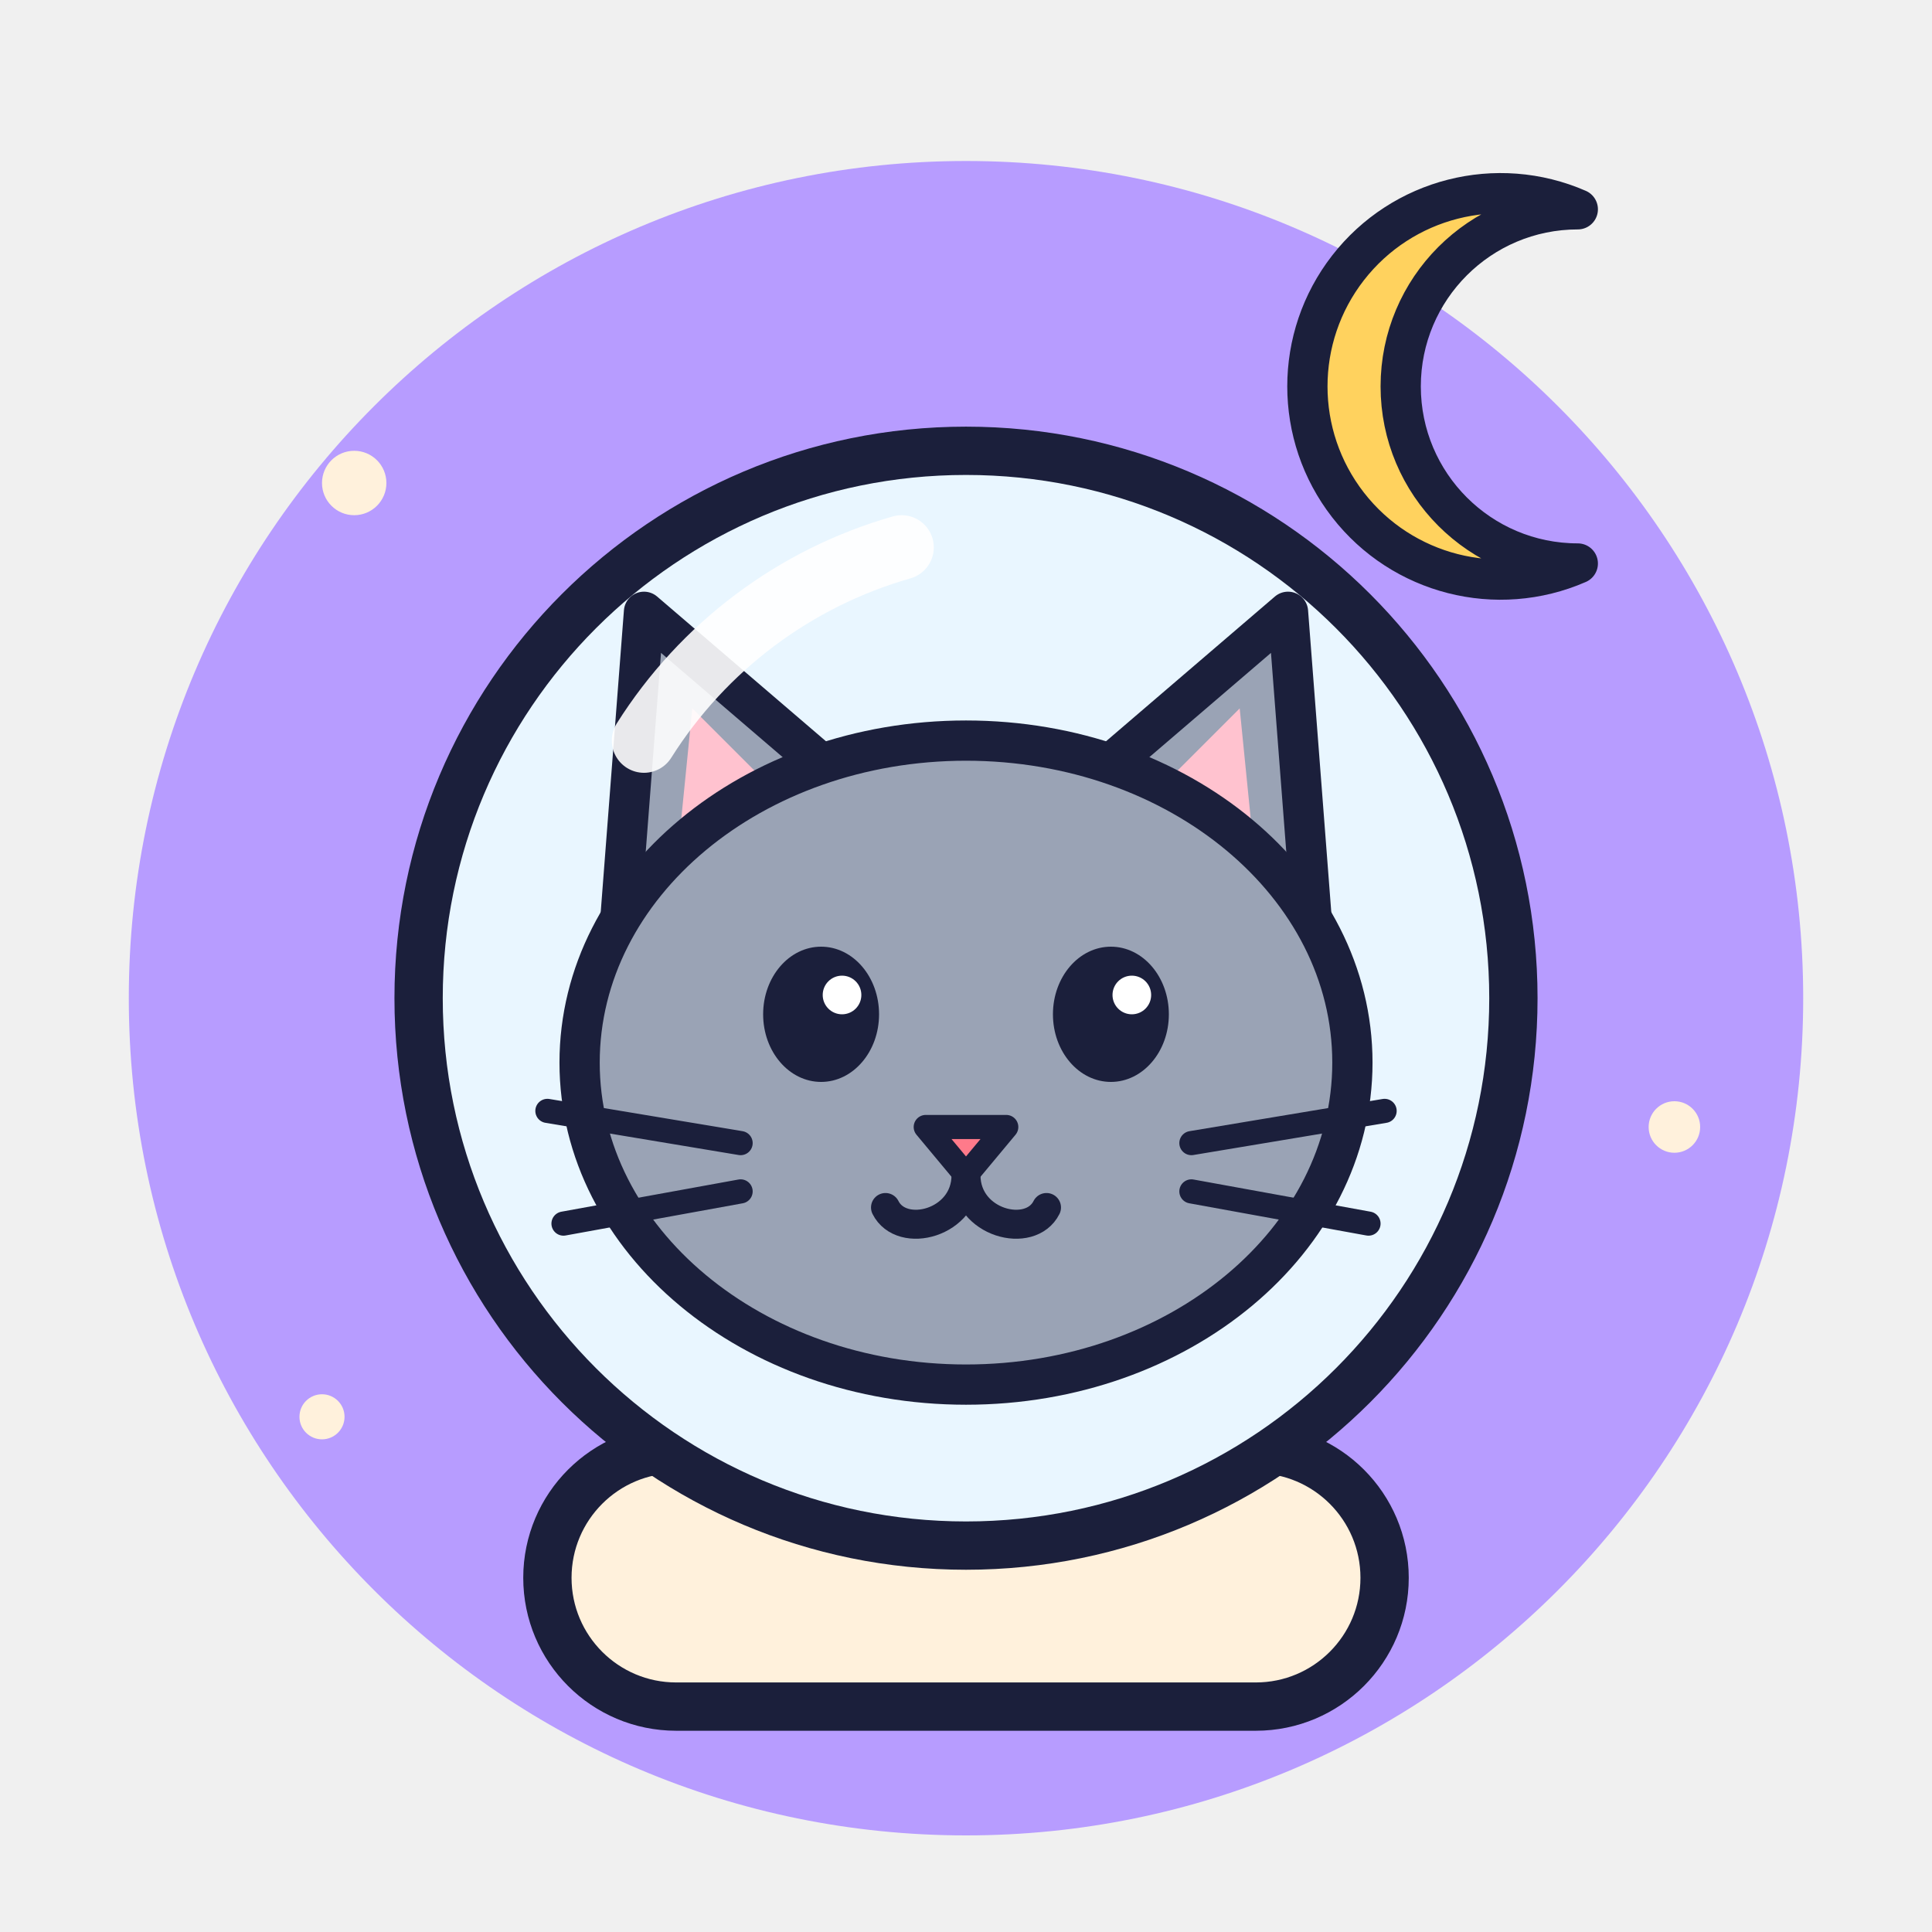
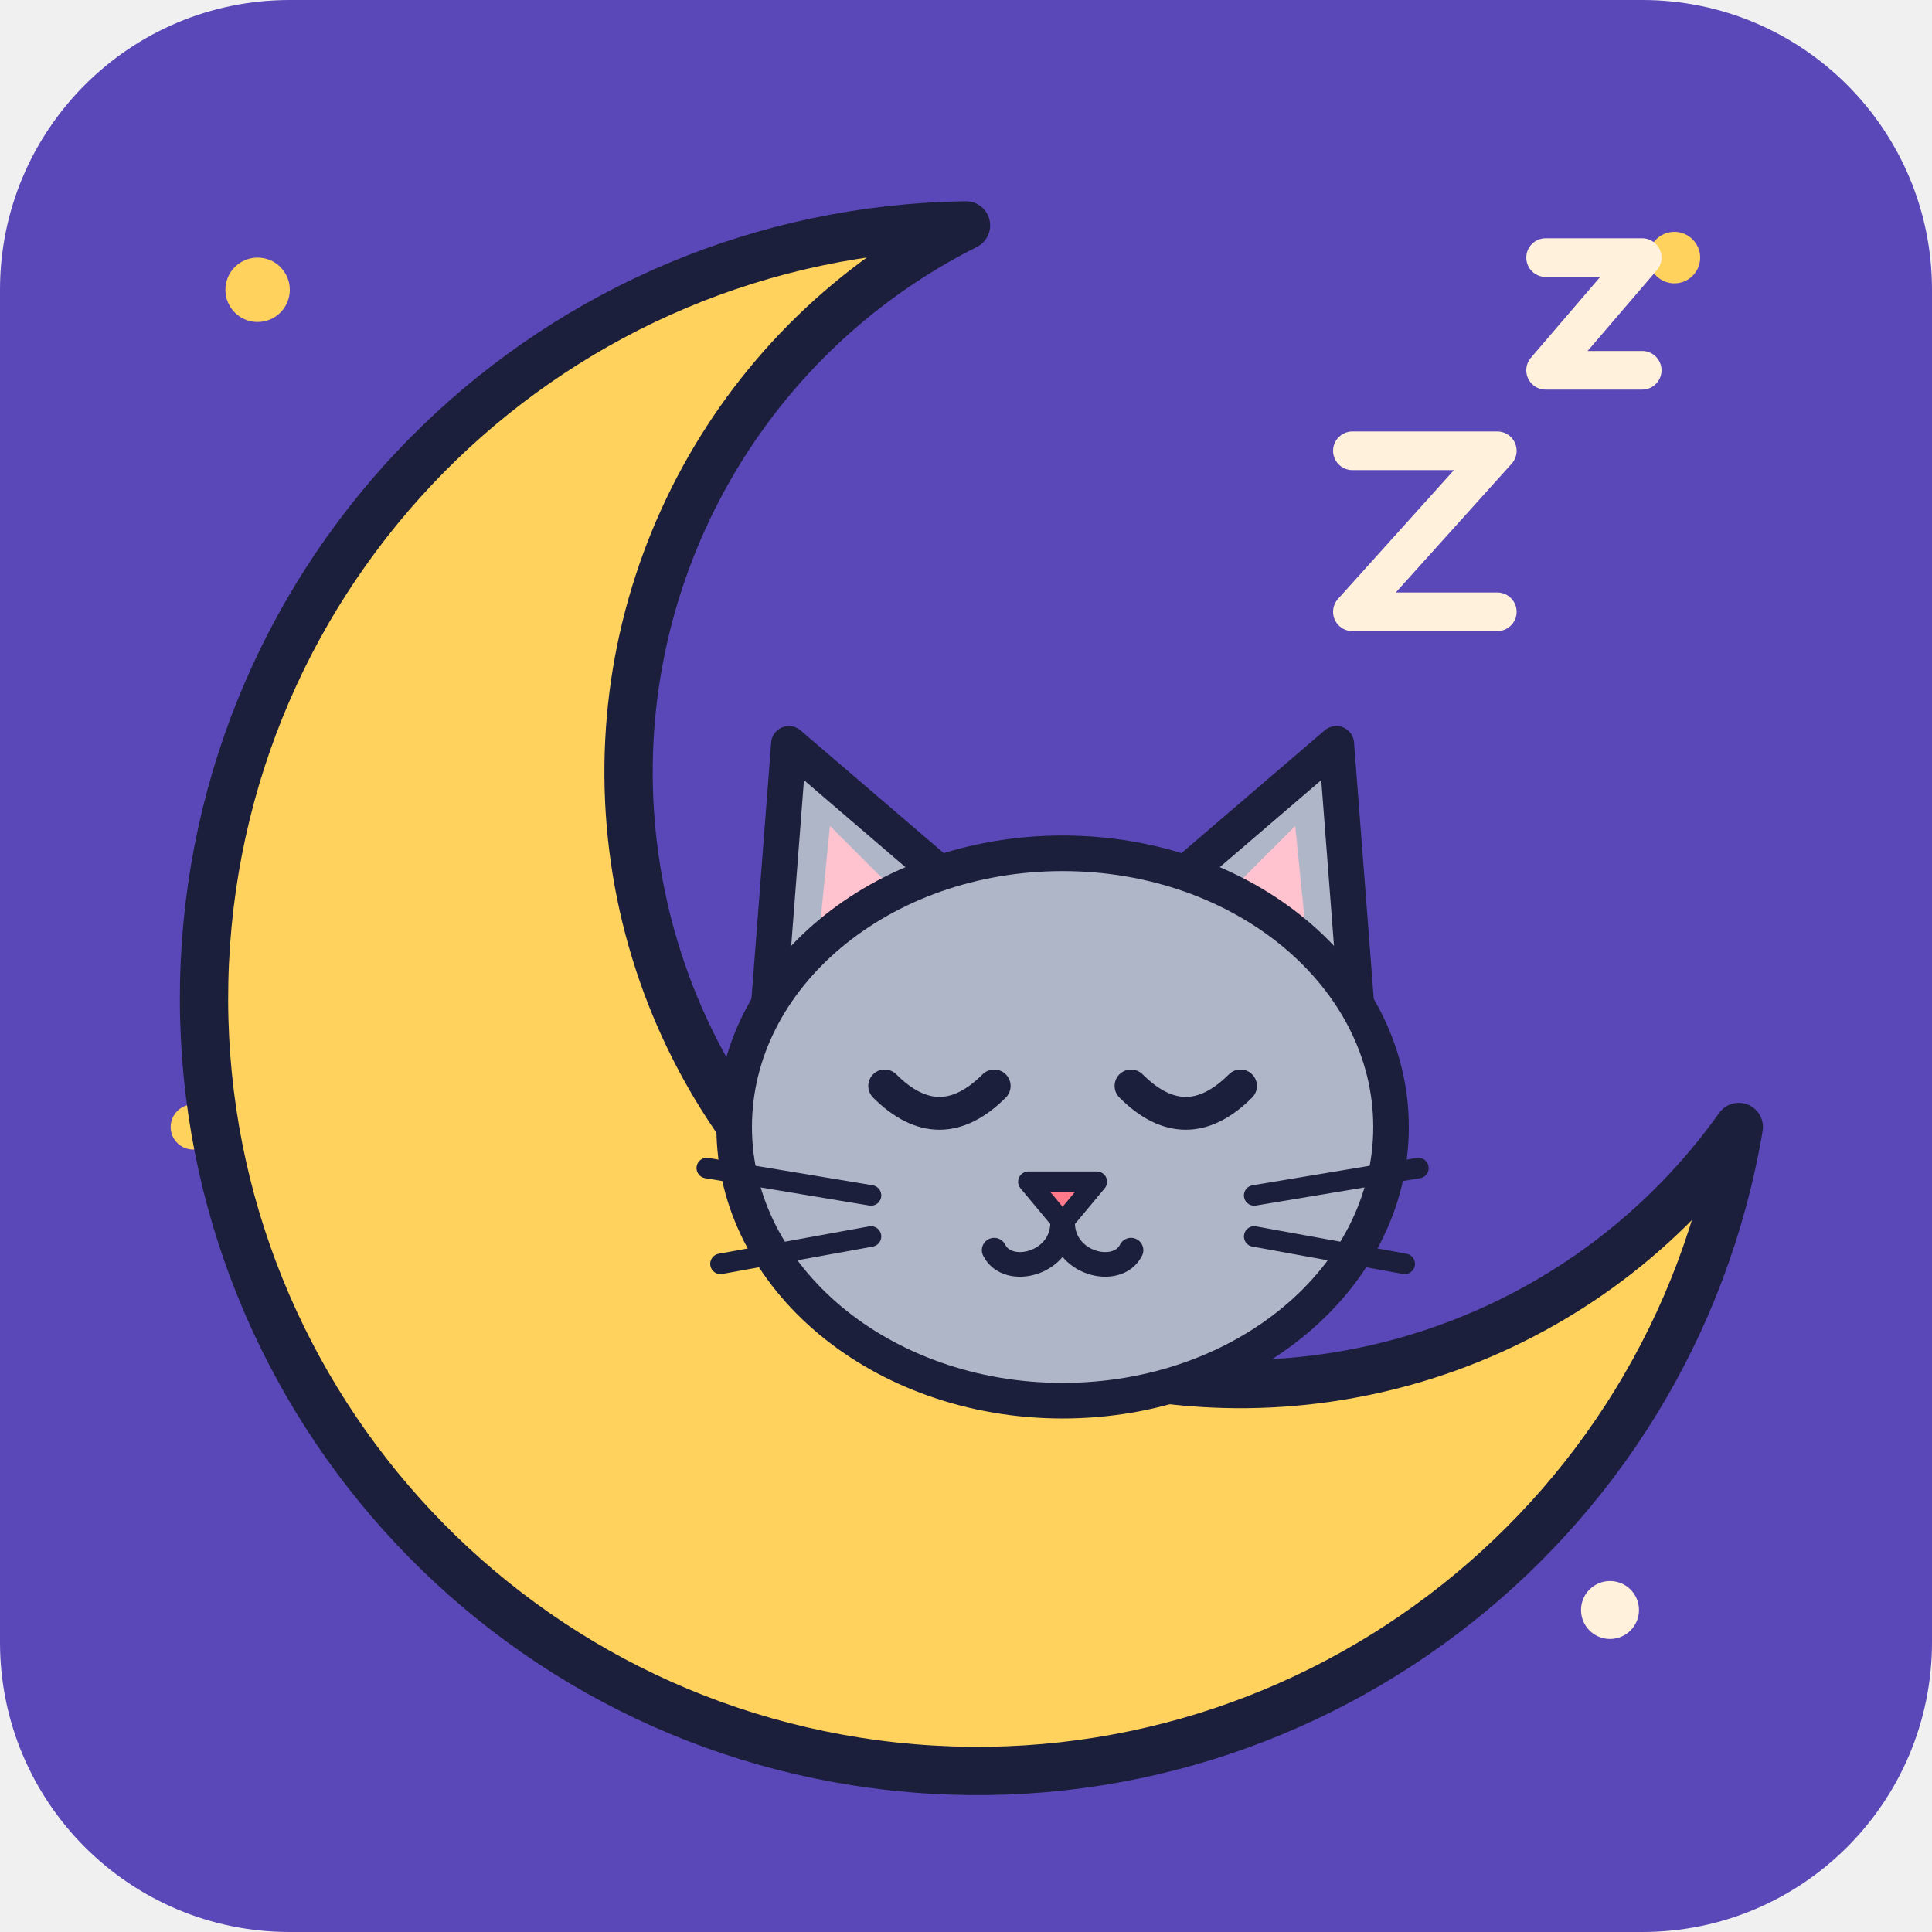
- <svg xmlns="http://www.w3.org/2000/svg" viewBox="0 0 120 120" role="img" aria-label="Luna, cat astronaut">
-   <circle cx="60" cy="62" r="52" fill="#B79CFF" />
-   <circle cx="22" cy="30" r="2" fill="#FFF1DC" />
-   <circle cx="104" cy="70" r="1.6" fill="#FFF1DC" />
-   <circle cx="20" cy="88" r="1.4" fill="#FFF1DC" />
-   <g transform="translate(94 24)">
-     <path d="M4 -11 A12 12 0 1 0 4 11 A9 9 0 1 1 4 -11 Z" fill="#FFD25E" stroke="#1B1F3B" stroke-width="2.5" stroke-linejoin="round" />
+ <svg xmlns="http://www.w3.org/2000/svg" width="120" height="120" viewBox="0 0 120 120" role="img" aria-label="Luna, cat astronaut">
+   <rect width="120" height="120" rx="18" fill="#5B48B8" />
+   <circle cx="16" cy="18" r="2" fill="#FFD25E" />
+   <circle cx="104" cy="16" r="1.6" fill="#FFD25E" />
+   <circle cx="12" cy="70" r="1.4" fill="#FFD25E" />
+   <circle cx="100" cy="100" r="1.8" fill="#FFF1DC" />
+   <path d="M60 14 A48 48 0 1 0 108 70 A38 38 0 1 1 60 14 Z" fill="#FFD25E" stroke="#1B1F3B" stroke-width="3" stroke-linejoin="round" />
+   <g transform="translate(66 70) scale(0.85)">
+     <path d="M-22 -2 L-20 -28 L-6 -16 Z M22 -2 L20 -28 L6 -16 Z" fill="#AEB6C8" stroke="#1B1F3B" stroke-width="2.6" stroke-linejoin="round" />
+     <path d="M-18 -12 L-17 -22 L-11 -16 Z M18 -12 L17 -22 L11 -16 Z" fill="#FFC2CF" />
+     <ellipse cx="0" cy="0" rx="24" ry="20" fill="#AEB6C8" stroke="#1B1F3B" stroke-width="2.6" />
+     <path d="M-13 -3 Q-9 1 -5 -3 M5 -3 Q9 1 13 -3" fill="none" stroke="#1B1F3B" stroke-width="2.4" stroke-linecap="round" />
+     <path d="M-2.5 4 H2.5 L0 7 Z" fill="#FF7A8A" stroke="#1B1F3B" stroke-width="1.5" stroke-linejoin="round" />
+     <path d="M0 7 C0 10 -4 11 -5 9 M0 7 C0 10 4 11 5 9" fill="none" stroke="#1B1F3B" stroke-width="1.8" stroke-linecap="round" />
+     <path d="M-14 5 L-26 3 M-14 8 L-25 10 M14 5 L26 3 M14 8 L25 10" stroke="#1B1F3B" stroke-width="1.5" stroke-linecap="round" />
  </g>
-   <rect x="34" y="90" width="52" height="16" rx="8" fill="#FFF1DC" stroke="#1B1F3B" stroke-width="3" />
-   <circle cx="60" cy="62" r="34" fill="#E9F6FF" stroke="#1B1F3B" stroke-width="3" />
-   <path d="M38 64 L40 38 L54 50 Z" fill="#9AA3B5" stroke="#1B1F3B" stroke-width="2.5" stroke-linejoin="round" />
-   <path d="M82 64 L80 38 L66 50 Z" fill="#9AA3B5" stroke="#1B1F3B" stroke-width="2.5" stroke-linejoin="round" />
-   <path d="M42 54 L43 44 L49 50 Z" fill="#FFC2CF" />
-   <path d="M78 54 L77 44 L71 50 Z" fill="#FFC2CF" />
-   <ellipse cx="60" cy="66" rx="24" ry="20" fill="#9AA3B5" stroke="#1B1F3B" stroke-width="2.5" />
-   <ellipse cx="51" cy="63" rx="3.6" ry="4.2" fill="#1B1F3B" />
-   <ellipse cx="69" cy="63" rx="3.6" ry="4.2" fill="#1B1F3B" />
-   <circle cx="52.3" cy="61.8" r="1.2" fill="#fff" />
-   <circle cx="70.3" cy="61.8" r="1.2" fill="#fff" />
-   <path d="M57.5 70 H62.5 L60 73 Z" fill="#FF7A8A" stroke="#1B1F3B" stroke-width="1.5" stroke-linejoin="round" />
-   <path d="M60 73 C60 76 56 77 55 75 M60 73 C60 76 64 77 65 75" fill="none" stroke="#1B1F3B" stroke-width="1.8" stroke-linecap="round" />
-   <path d="M46 71 L34 69 M46 74 L35 76 M74 71 L86 69 M74 74 L85 76" stroke="#1B1F3B" stroke-width="1.5" stroke-linecap="round" />
-   <path d="M40 46 A28 28 0 0 1 56 34" fill="none" stroke="#fff" stroke-width="4" stroke-linecap="round" opacity=".9" />
+   <path d="M84 28 H93 L84 38 H93 M96 16 H102 L96 23 H102" fill="none" stroke="#FFF1DC" stroke-width="2.4" stroke-linecap="round" stroke-linejoin="round" />
</svg>
